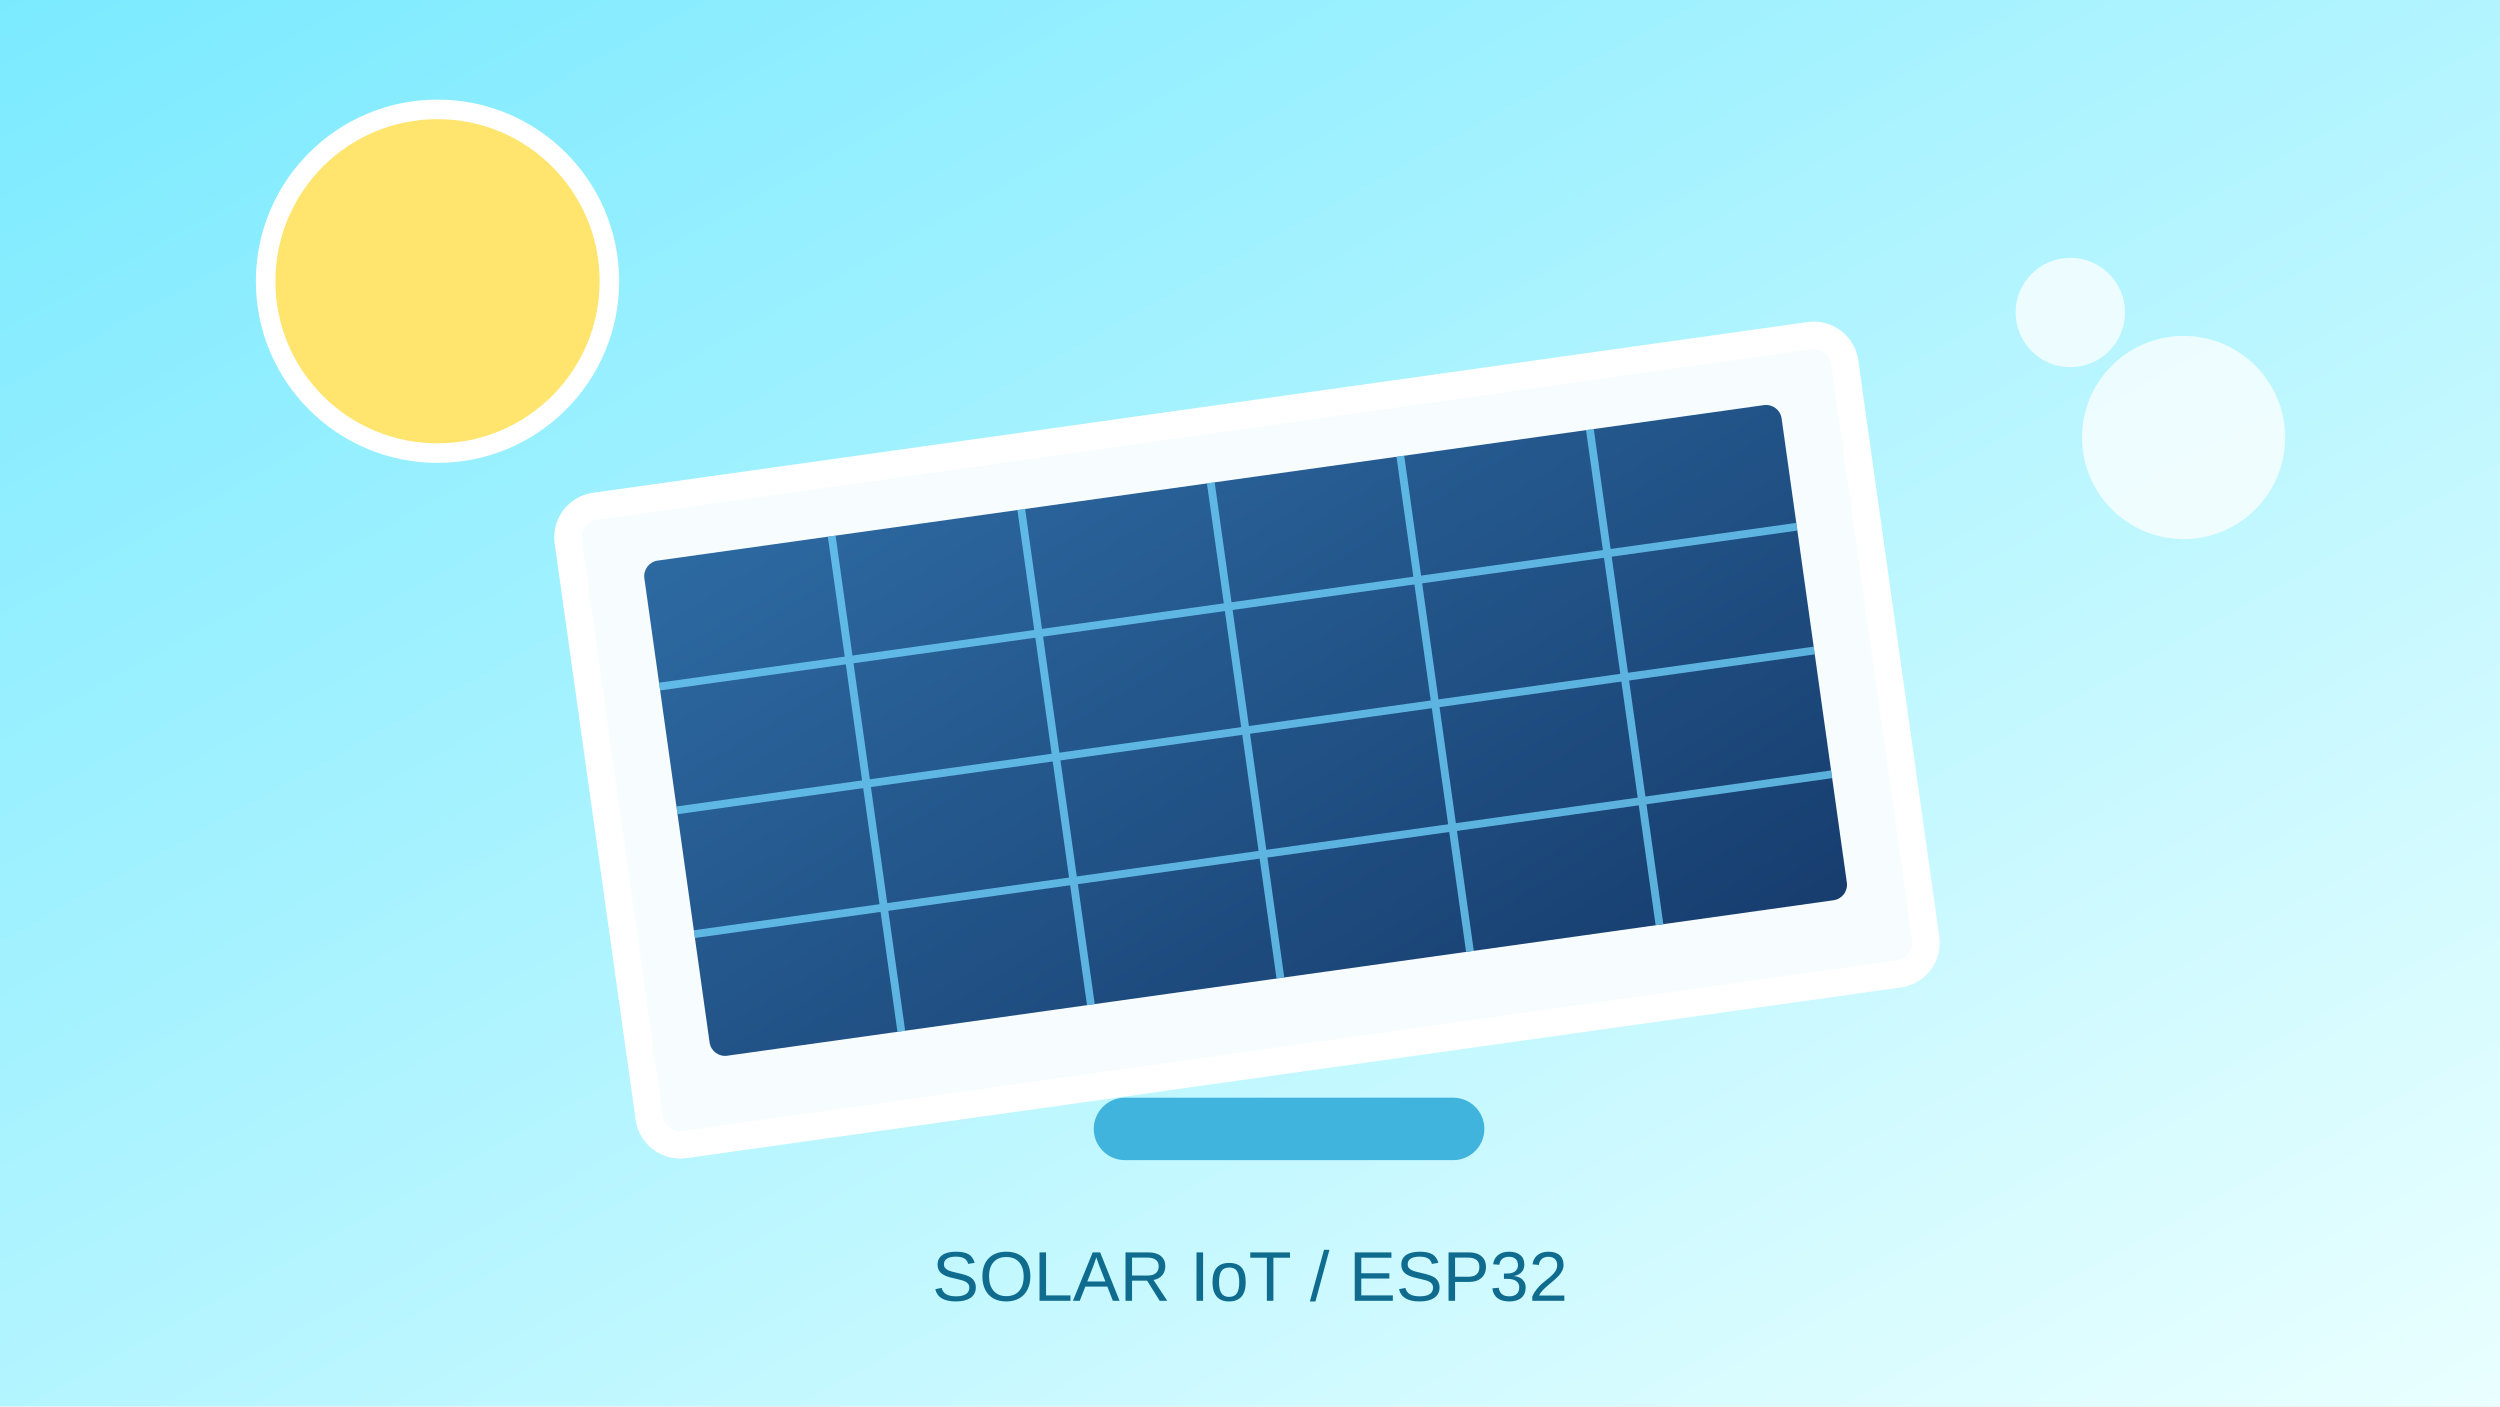
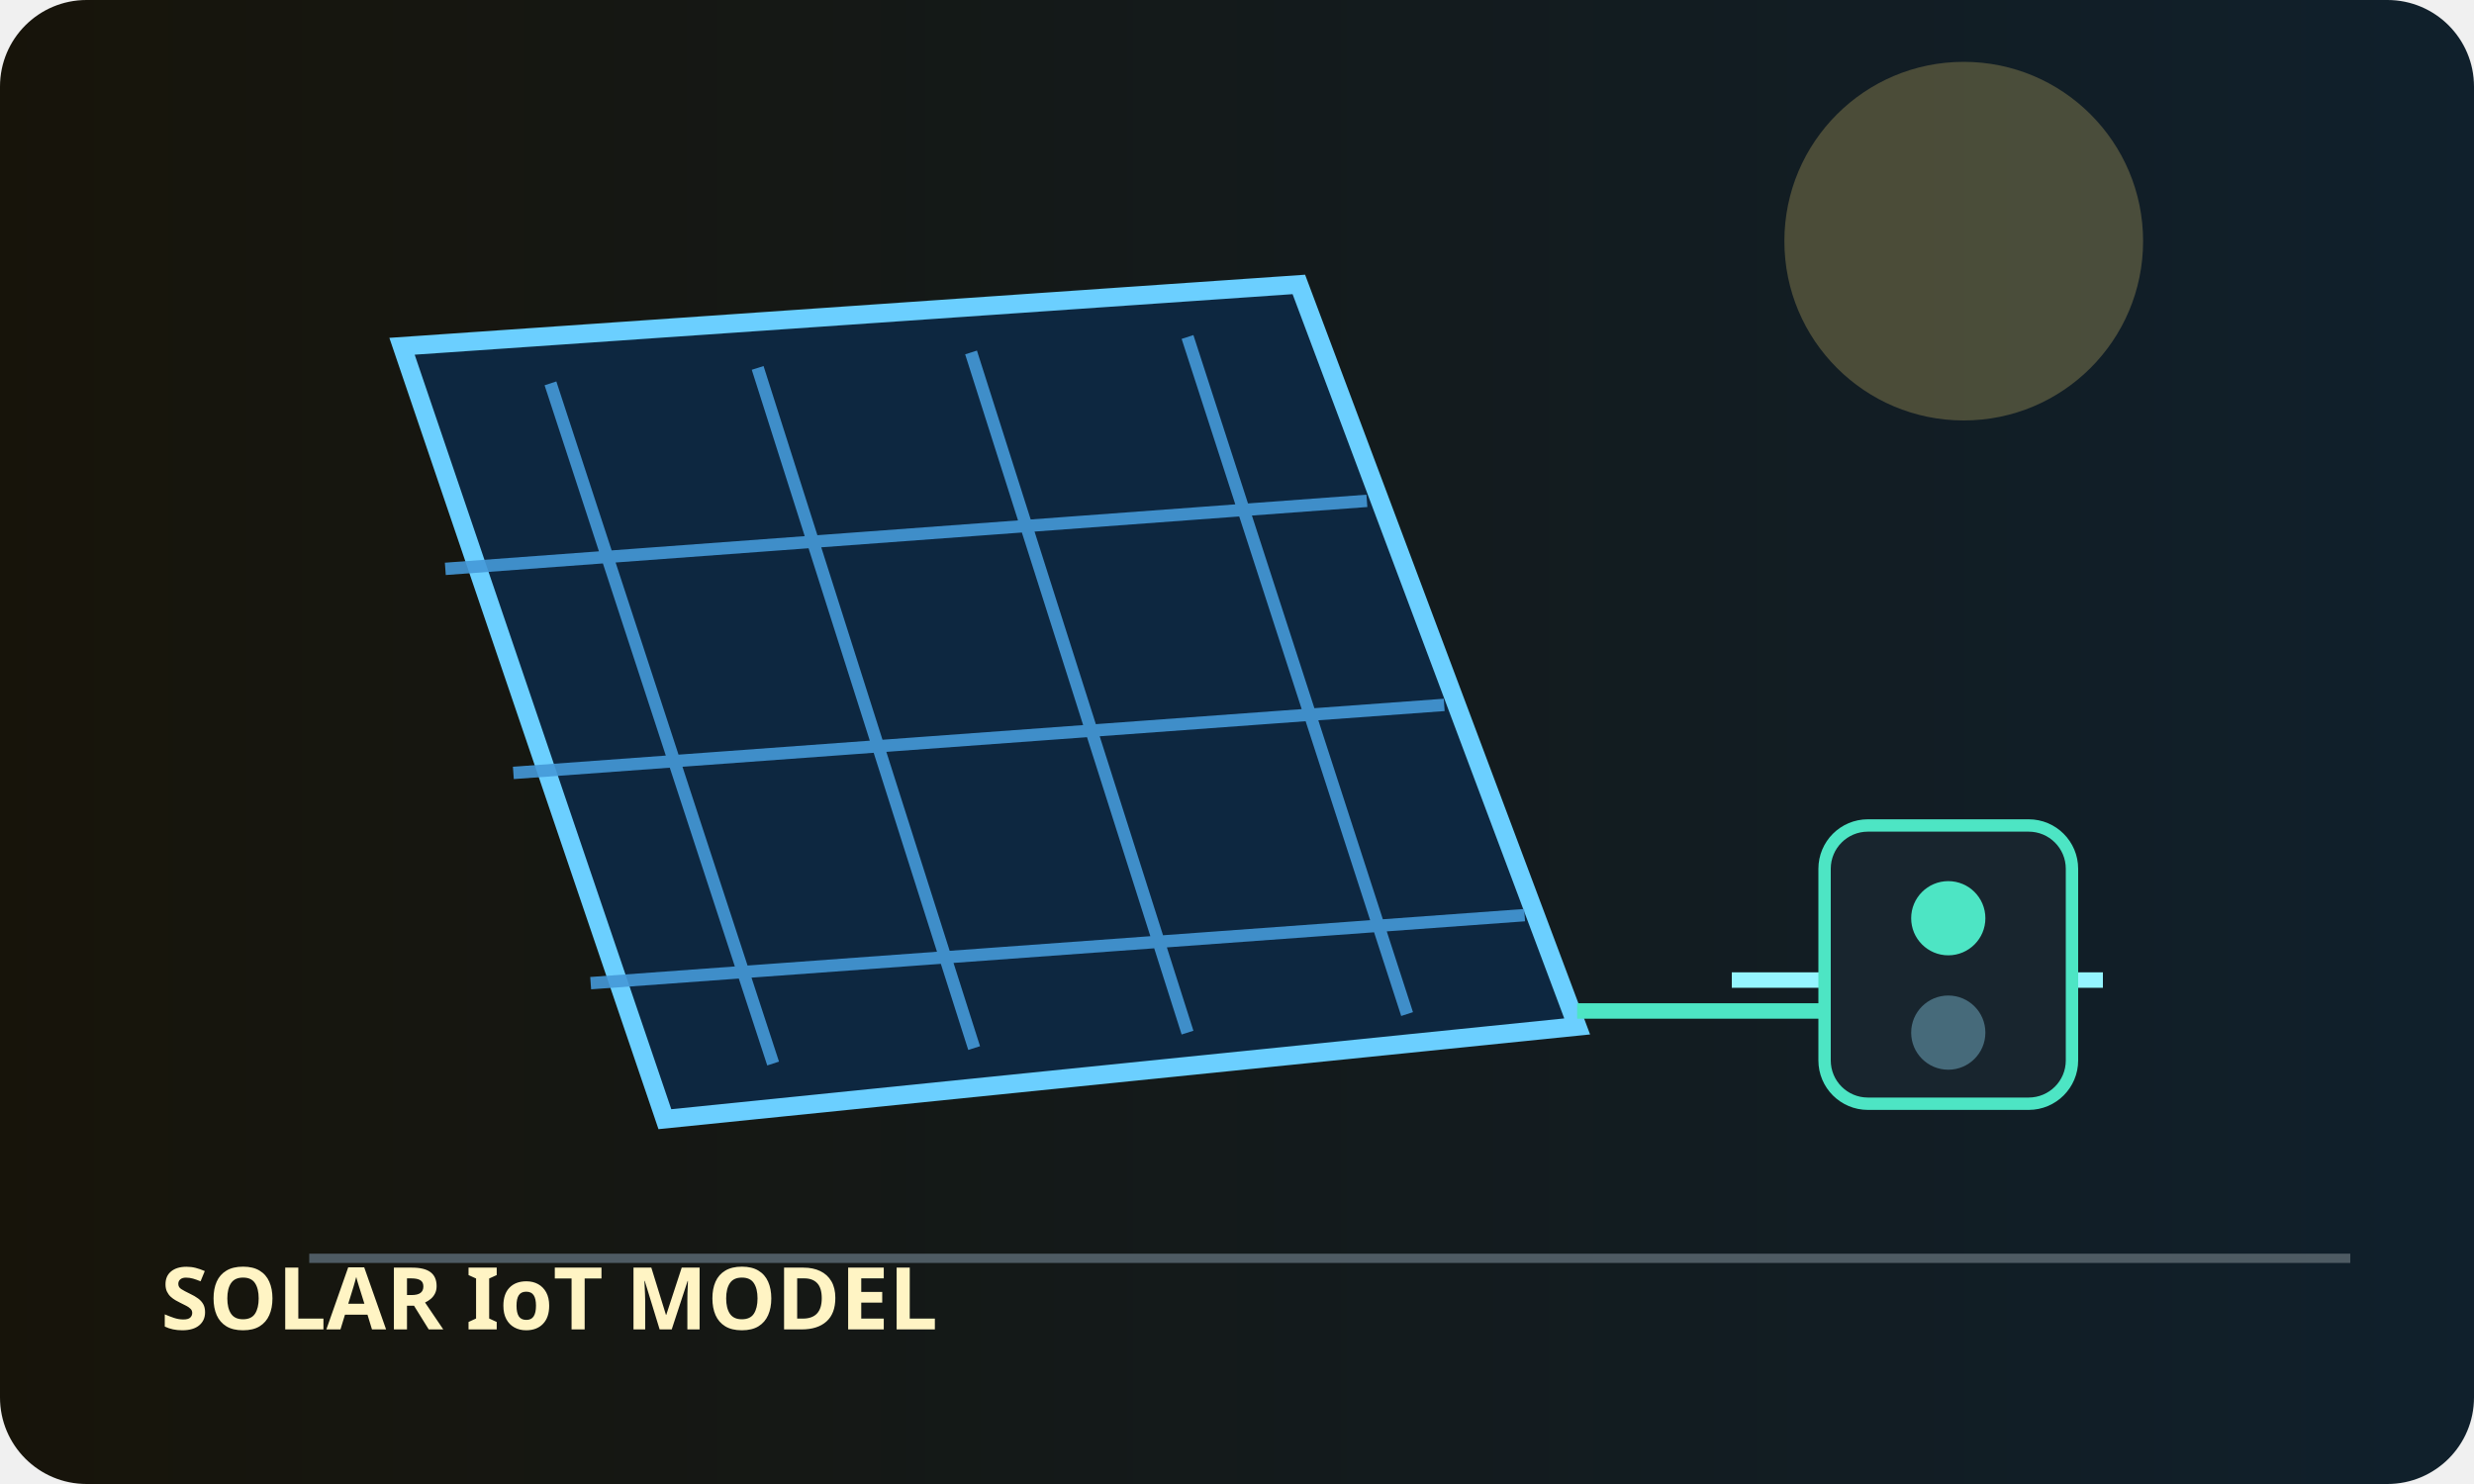
- <svg xmlns="http://www.w3.org/2000/svg" viewBox="0 0 640 360">
+ <svg xmlns="http://www.w3.org/2000/svg" viewBox="0 0 800 480">
  <defs>
-     <linearGradient id="sky" y2="1">
-       <stop stop-color="#7beaff" />
-       <stop offset="1" stop-color="#eaffff" />
+     <linearGradient id="b" x1="0" x2="1">
+       <stop stop-color="#17140a" />
+       <stop offset="1" stop-color="#10202c" />
    </linearGradient>
-     <linearGradient id="panel" y2="1">
-       <stop stop-color="#2d6aa2" />
-       <stop offset="1" stop-color="#173d6e" />
+     <linearGradient id="s" x1="0" x2="1">
+       <stop stop-color="#4cb8ff" />
+       <stop offset="1" stop-color="#2e7fff" />
    </linearGradient>
  </defs>
-   <rect width="640" height="360" fill="url(#sky)" />
-   <circle cx="112" cy="72" r="44" fill="#ffe56e" stroke="#fff" stroke-width="5" />
-   <g transform="rotate(-8 328 216)">
-     <rect x="158" y="106" width="330" height="165" rx="8" fill="#f7fdff" stroke="#fff" stroke-width="7" />
-     <rect x="176" y="122" width="294" height="128" rx="4" fill="url(#panel)" />
-     <g stroke="#72d6ff" stroke-width="2" opacity=".75">
-       <path d="M225 122v128M274 122v128M323 122v128M372 122v128M421 122v128" />
-       <path d="M176 154h294M176 186h294M176 218h294" />
-     </g>
+   <rect width="800" height="480" rx="28" fill="url(#b)" />
+   <circle cx="635" cy="78" r="58" fill="#ffe07a" opacity=".24" />
+   <g transform="translate(90 92)">
+     <polygon points="40,20 330,0 420,240 125,270" fill="#0d2740" stroke="#6bcfff" stroke-width="6" />
+     <path d="M88 32 160 252M155 27 225 247M224 22 294 242M294 17 365 236M54 92 352 70M76 158 377 136M101 226 403 204" stroke="#4599d8" stroke-width="4" opacity=".9" />
+     <path d="M470 225h120" stroke="#95f5ff" stroke-width="5" />
+     <rect x="500" y="175" width="80" height="90" rx="14" fill="#18252e" stroke="#4de5c4" stroke-width="4" />
+     <circle cx="540" cy="205" r="12" fill="#4de5c4" />
+     <circle cx="540" cy="242" r="12" fill="#466a7a" />
+     <path d="M420 235h55l25 0" stroke="#4de5c4" stroke-width="5" fill="none" />
+     <path d="M10 315h660" stroke="#4e5b63" stroke-width="3" />
  </g>
-   <g fill="#fff" opacity=".75">
-     <circle cx="530" cy="80" r="14" />
-     <circle cx="559" cy="112" r="26" />
-   </g>
-   <rect x="280" y="281" width="100" height="16" rx="8" fill="#40b4dc" />
-   <text x="320" y="333" font-family="Verdana,Arial" font-size="18" text-anchor="middle" fill="#0f6c8f">SOLAR IoT / ESP32</text>
+   <text x="52" y="430" fill="#fff4c4" font-size="28" font-family="system-ui, sans-serif" font-weight="700">SOLAR IoT MODEL</text>
</svg>
